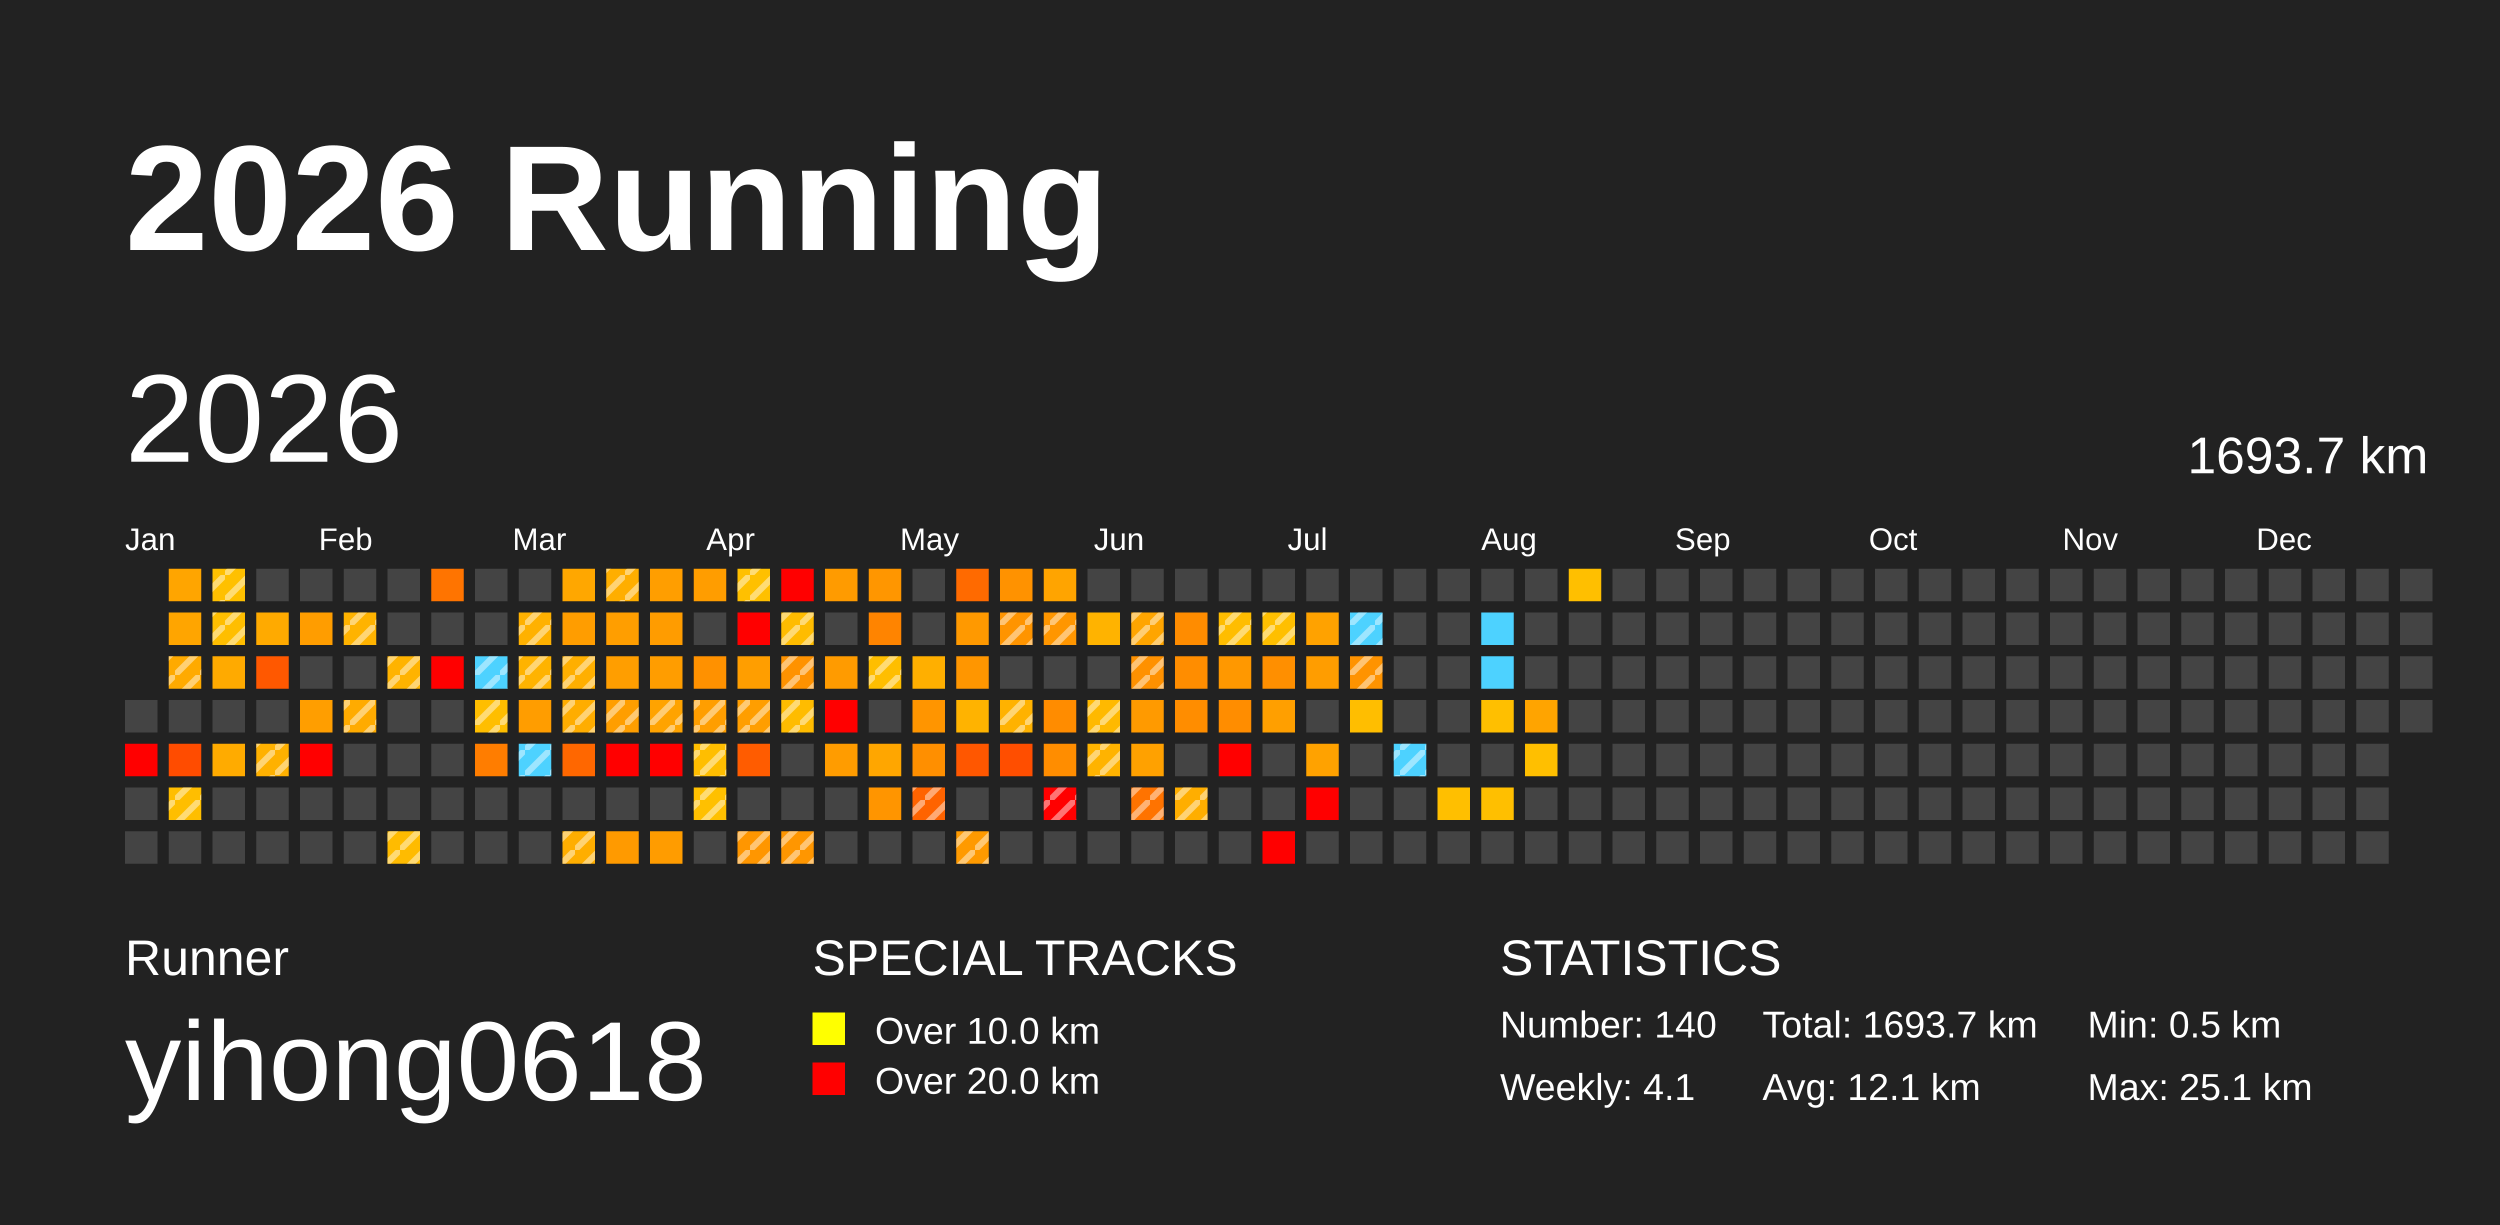
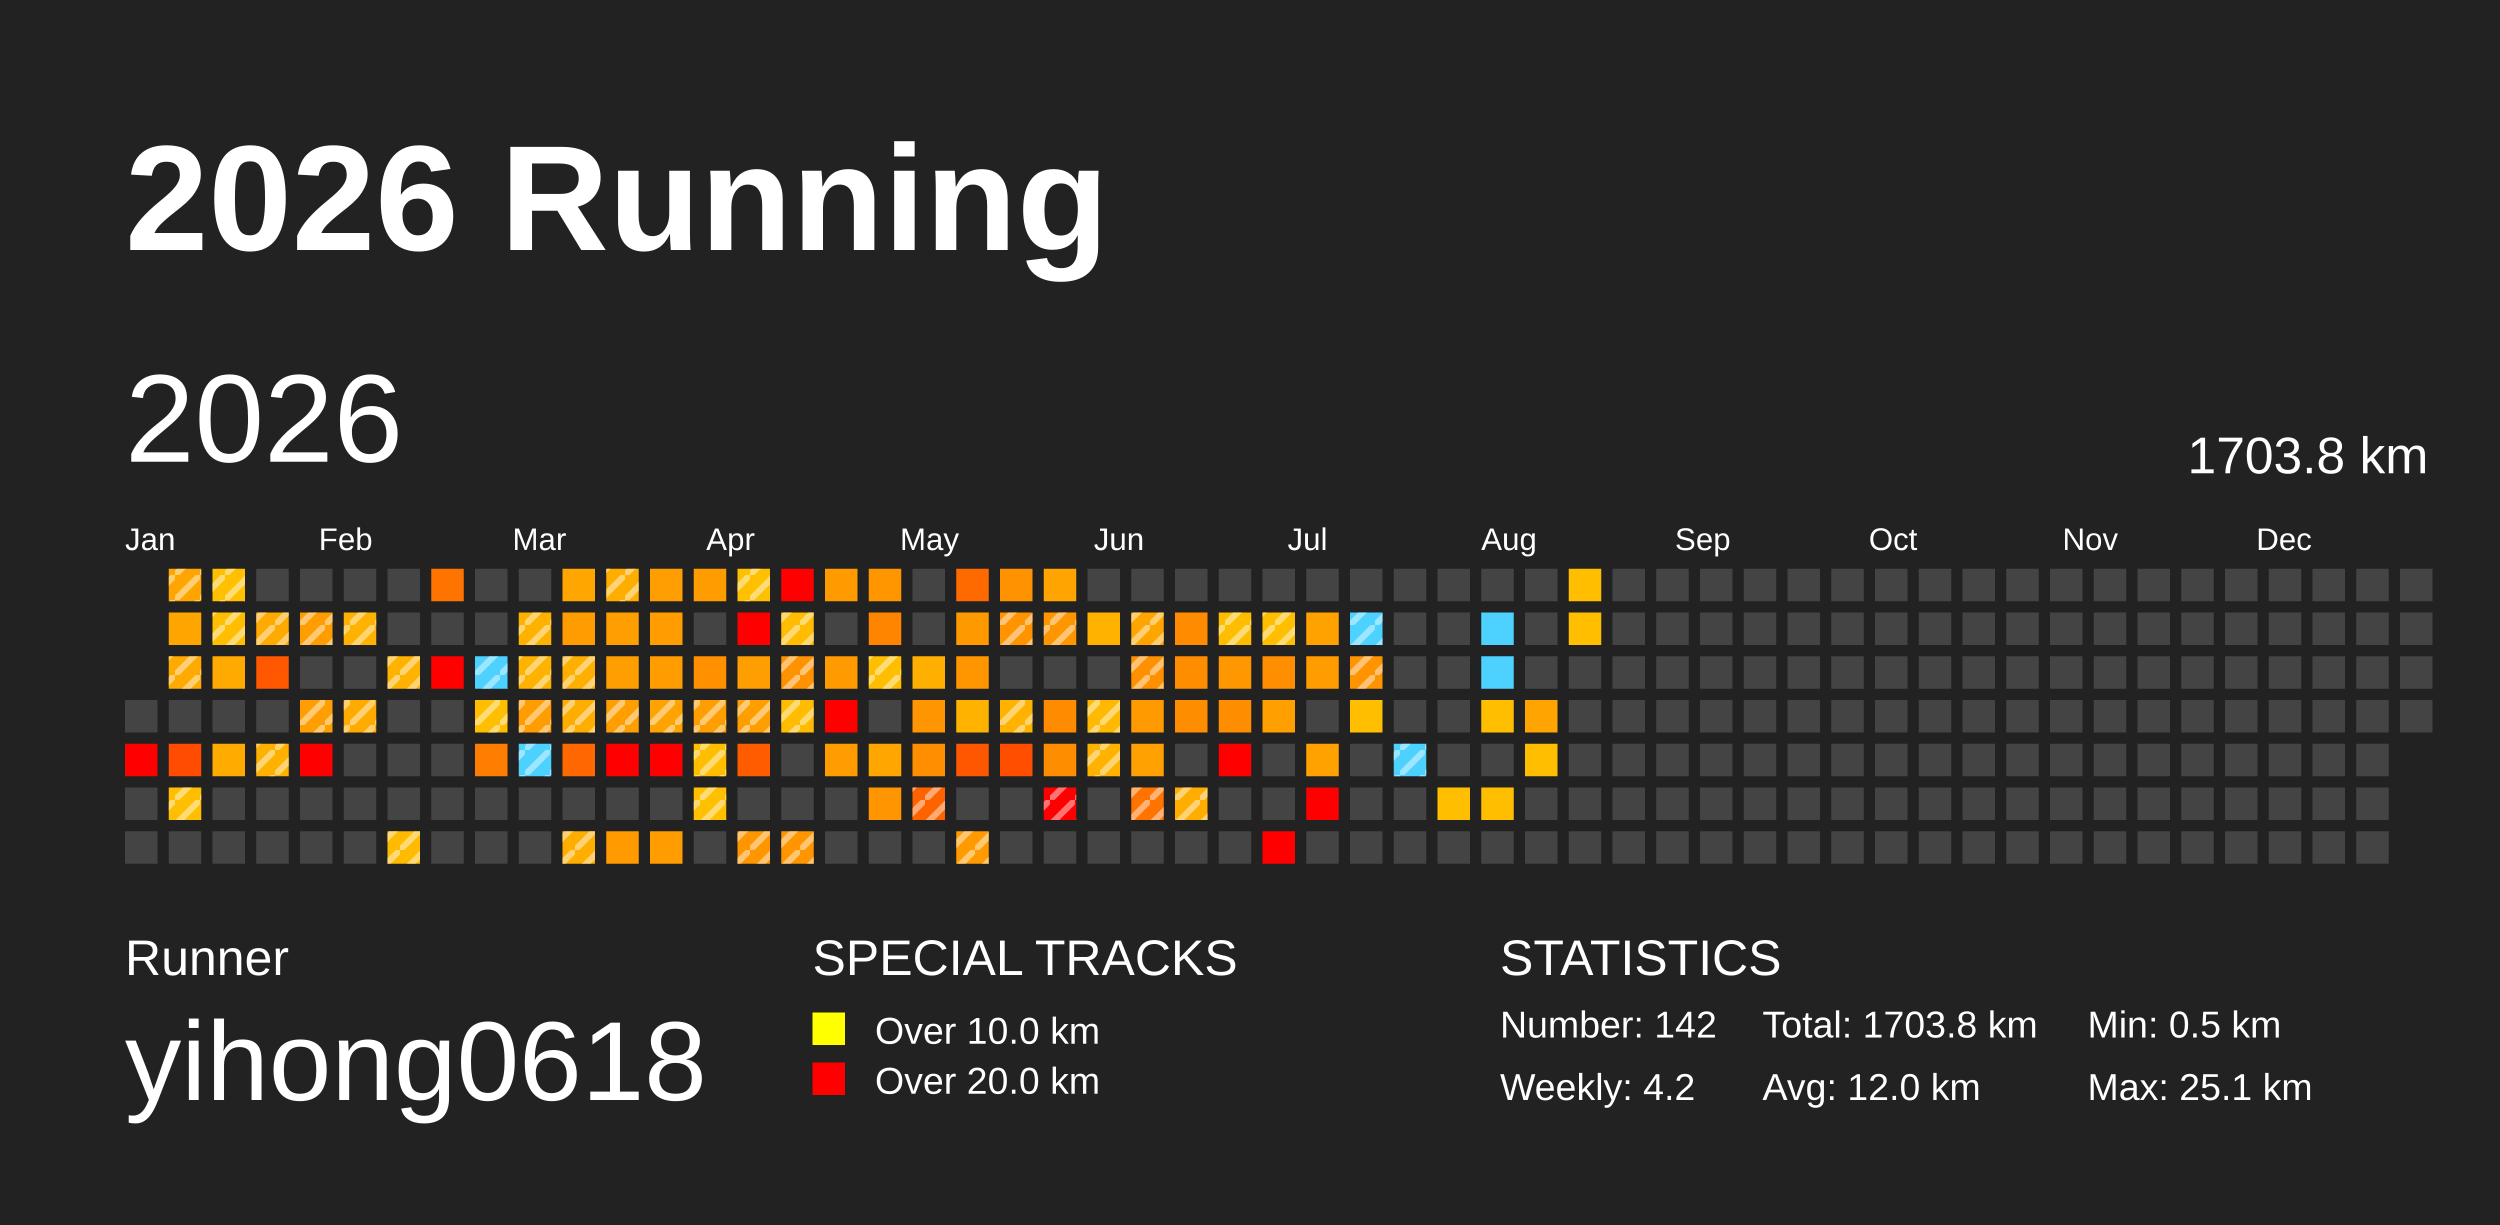
<svg xmlns="http://www.w3.org/2000/svg" baseProfile="full" height="98mm" version="1.1" viewBox="0,0,200,98" width="200mm">
  <defs>
    <pattern height="2" id="indoor-stripe" patternUnits="userSpaceOnUse" width="2">
      <line stroke="white" stroke-opacity="0.45" stroke-width="0.5" x1="0" x2="2" y1="2" y2="0" />
    </pattern>
  </defs>
  <rect fill="#222222" height="98" width="200" x="0" y="0" />
  <text fill="#FFFFFF" style="font-size:12px; font-family:Arial; font-weight:bold;" x="10" y="20">2026 Running</text>
  <text fill="#FFFFFF" style="font-size:4px; font-family:Arial" x="10" y="78">Runner</text>
  <text fill="#FFFFFF" style="font-size:9px; font-family:Arial" x="10" y="88">yihong0618</text>
  <text fill="#FFFFFF" style="font-size:4px; font-family:Arial" x="65" y="78">SPECIAL TRACKS</text>
  <rect fill="yellow" height="2.6" width="2.6" x="65" y="81" />
  <text fill="#FFFFFF" style="font-size:3px; font-family:Arial" x="70" y="83.5">Over 10.0 km</text>
  <rect fill="red" height="2.6" width="2.6" x="65" y="85" />
  <text fill="#FFFFFF" style="font-size:3px; font-family:Arial" x="70" y="87.5">Over 20.0 km</text>
  <text fill="#FFFFFF" style="font-size:4px; font-family:Arial" x="120" y="78">STATISTICS</text>
-   <text fill="#FFFFFF" style="font-size:3px; font-family:Arial" x="120" y="83">Number: 140</text>
-   <text fill="#FFFFFF" style="font-size:3px; font-family:Arial" x="120" y="88">Weekly: 4.1</text>
-   <text fill="#FFFFFF" style="font-size:3px; font-family:Arial" x="141" y="83">Total: 1693.7 km</text>
-   <text fill="#FFFFFF" style="font-size:3px; font-family:Arial" x="141" y="88">Avg: 12.1 km</text>
+   <text fill="#FFFFFF" style="font-size:3px; font-family:Arial" x="120" y="83">Number: 142</text>
+   <text fill="#FFFFFF" style="font-size:3px; font-family:Arial" x="120" y="88">Weekly: 4.2</text>
+   <text fill="#FFFFFF" style="font-size:3px; font-family:Arial" x="141" y="83">Total: 1703.8 km</text>
+   <text fill="#FFFFFF" style="font-size:3px; font-family:Arial" x="141" y="88">Avg: 12.0 km</text>
  <text fill="#FFFFFF" style="font-size:3px; font-family:Arial" x="167" y="83">Min: 0.5 km</text>
  <text fill="#FFFFFF" style="font-size:3px; font-family:Arial" x="167" y="88">Max: 25.1 km</text>
  <text dominant-baseline="hanging" fill="#FFFFFF" style="font-size:10.0px; font-family:Arial;" x="10" y="30">2026</text>
-   <text dominant-baseline="hanging" fill="#FFFFFF" style="font-size:4.125px; font-family:Arial;" x="175" y="35">1693.7 km</text>
+   <text dominant-baseline="hanging" fill="#FFFFFF" style="font-size:4.125px; font-family:Arial;" x="175" y="35">1703.8 km</text>
  <text fill="#FFFFFF" style="font-size:2.5px; font-family:Arial" x="10.0" y="44">Jan</text>
  <text fill="#FFFFFF" style="font-size:2.5px; font-family:Arial" x="25.5" y="44">Feb</text>
  <text fill="#FFFFFF" style="font-size:2.5px; font-family:Arial" x="41.0" y="44">Mar</text>
  <text fill="#FFFFFF" style="font-size:2.5px; font-family:Arial" x="56.5" y="44">Apr</text>
  <text fill="#FFFFFF" style="font-size:2.5px; font-family:Arial" x="72.0" y="44">May</text>
  <text fill="#FFFFFF" style="font-size:2.5px; font-family:Arial" x="87.5" y="44">Jun</text>
  <text fill="#FFFFFF" style="font-size:2.5px; font-family:Arial" x="103.0" y="44">Jul</text>
  <text fill="#FFFFFF" style="font-size:2.5px; font-family:Arial" x="118.5" y="44">Aug</text>
  <text fill="#FFFFFF" style="font-size:2.5px; font-family:Arial" x="134.0" y="44">Sep</text>
  <text fill="#FFFFFF" style="font-size:2.5px; font-family:Arial" x="149.5" y="44">Oct</text>
  <text fill="#FFFFFF" style="font-size:2.5px; font-family:Arial" x="165.0" y="44">Nov</text>
  <text fill="#FFFFFF" style="font-size:2.5px; font-family:Arial" x="180.5" y="44">Dec</text>
  <rect fill="#444444" height="2.6" width="2.6" x="10.0" y="56.0" />
  <rect fill="red" height="2.6" width="2.6" x="10.0" y="59.5" />
  <rect fill="#444444" height="2.6" width="2.6" x="10.0" y="63.0" />
  <rect fill="#444444" height="2.6" width="2.6" x="10.0" y="66.5" />
  <rect fill="#ffa500" height="2.6" width="2.6" x="13.5" y="45.5" />
+   <rect fill="url(#indoor-stripe)" height="2.6" style="pointer-events: none;" width="2.6" x="13.5" y="45.5" />
  <rect fill="#ffa500" height="2.6" width="2.6" x="13.5" y="49.0" />
  <rect fill="#ffaa00" height="2.6" width="2.6" x="13.5" y="52.5" />
  <rect fill="url(#indoor-stripe)" height="2.6" style="pointer-events: none;" width="2.6" x="13.5" y="52.5" />
  <rect fill="#444444" height="2.6" width="2.6" x="13.5" y="56.0" />
  <rect fill="#ff4c00" height="2.6" width="2.6" x="13.5" y="59.5" />
  <rect fill="#ffbe00" height="2.6" width="2.6" x="13.5" y="63.0" />
  <rect fill="url(#indoor-stripe)" height="2.6" style="pointer-events: none;" width="2.6" x="13.5" y="63.0" />
  <rect fill="#444444" height="2.6" width="2.6" x="13.5" y="66.5" />
  <rect fill="#ffc000" height="2.6" width="2.6" x="17.0" y="45.5" />
  <rect fill="url(#indoor-stripe)" height="2.6" style="pointer-events: none;" width="2.6" x="17.0" y="45.5" />
  <rect fill="#ffbe00" height="2.6" width="2.6" x="17.0" y="49.0" />
  <rect fill="url(#indoor-stripe)" height="2.6" style="pointer-events: none;" width="2.6" x="17.0" y="49.0" />
  <rect fill="#ffaa00" height="2.6" width="2.6" x="17.0" y="52.5" />
  <rect fill="#444444" height="2.6" width="2.6" x="17.0" y="56.0" />
  <rect fill="#ffab00" height="2.6" width="2.6" x="17.0" y="59.5" />
  <rect fill="#444444" height="2.6" width="2.6" x="17.0" y="63.0" />
  <rect fill="#444444" height="2.6" width="2.6" x="17.0" y="66.5" />
  <rect fill="#444444" height="2.6" width="2.6" x="20.5" y="45.5" />
  <rect fill="#ffaa00" height="2.6" width="2.6" x="20.5" y="49.0" />
+   <rect fill="url(#indoor-stripe)" height="2.6" style="pointer-events: none;" width="2.6" x="20.5" y="49.0" />
  <rect fill="#ff5800" height="2.6" width="2.6" x="20.5" y="52.5" />
  <rect fill="#444444" height="2.6" width="2.6" x="20.5" y="56.0" />
  <rect fill="#ffb100" height="2.6" width="2.6" x="20.5" y="59.5" />
  <rect fill="url(#indoor-stripe)" height="2.6" style="pointer-events: none;" width="2.6" x="20.5" y="59.5" />
  <rect fill="#444444" height="2.6" width="2.6" x="20.5" y="63.0" />
  <rect fill="#444444" height="2.6" width="2.6" x="20.5" y="66.5" />
  <rect fill="#444444" height="2.6" width="2.6" x="24.0" y="45.5" />
  <rect fill="#ff9d00" height="2.6" width="2.6" x="24.0" y="49.0" />
+   <rect fill="url(#indoor-stripe)" height="2.6" style="pointer-events: none;" width="2.6" x="24.0" y="49.0" />
  <rect fill="#444444" height="2.6" width="2.6" x="24.0" y="52.5" />
  <rect fill="#ff9e00" height="2.6" width="2.6" x="24.0" y="56.0" />
+   <rect fill="url(#indoor-stripe)" height="2.6" style="pointer-events: none;" width="2.6" x="24.0" y="56.0" />
  <rect fill="red" height="2.6" width="2.6" x="24.0" y="59.5" />
  <rect fill="#444444" height="2.6" width="2.6" x="24.0" y="63.0" />
  <rect fill="#444444" height="2.6" width="2.6" x="24.0" y="66.5" />
  <rect fill="#444444" height="2.6" width="2.6" x="27.5" y="45.5" />
  <rect fill="#ffb300" height="2.6" width="2.6" x="27.5" y="49.0" />
  <rect fill="url(#indoor-stripe)" height="2.6" style="pointer-events: none;" width="2.6" x="27.5" y="49.0" />
  <rect fill="#444444" height="2.6" width="2.6" x="27.5" y="52.5" />
  <rect fill="#ffab00" height="2.6" width="2.6" x="27.5" y="56.0" />
  <rect fill="url(#indoor-stripe)" height="2.6" style="pointer-events: none;" width="2.6" x="27.5" y="56.0" />
  <rect fill="#444444" height="2.6" width="2.6" x="27.5" y="59.5" />
  <rect fill="#444444" height="2.6" width="2.6" x="27.5" y="63.0" />
  <rect fill="#444444" height="2.6" width="2.6" x="27.5" y="66.5" />
  <rect fill="#444444" height="2.6" width="2.6" x="31.0" y="45.5" />
  <rect fill="#444444" height="2.6" width="2.6" x="31.0" y="49.0" />
  <rect fill="#ffb300" height="2.6" width="2.6" x="31.0" y="52.5" />
  <rect fill="url(#indoor-stripe)" height="2.6" style="pointer-events: none;" width="2.6" x="31.0" y="52.5" />
  <rect fill="#444444" height="2.6" width="2.6" x="31.0" y="56.0" />
  <rect fill="#444444" height="2.6" width="2.6" x="31.0" y="59.5" />
  <rect fill="#444444" height="2.6" width="2.6" x="31.0" y="63.0" />
  <rect fill="#ffbb00" height="2.6" width="2.6" x="31.0" y="66.5" />
  <rect fill="url(#indoor-stripe)" height="2.6" style="pointer-events: none;" width="2.6" x="31.0" y="66.5" />
  <rect fill="#ff7400" height="2.6" width="2.6" x="34.5" y="45.5" />
  <rect fill="#444444" height="2.6" width="2.6" x="34.5" y="49.0" />
  <rect fill="red" height="2.6" width="2.6" x="34.5" y="52.5" />
  <rect fill="#444444" height="2.6" width="2.6" x="34.5" y="56.0" />
  <rect fill="#444444" height="2.6" width="2.6" x="34.5" y="59.5" />
  <rect fill="#444444" height="2.6" width="2.6" x="34.5" y="63.0" />
  <rect fill="#444444" height="2.6" width="2.6" x="34.5" y="66.5" />
  <rect fill="#444444" height="2.6" width="2.6" x="38.0" y="45.5" />
  <rect fill="#444444" height="2.6" width="2.6" x="38.0" y="49.0" />
  <rect fill="#4dd2ff" height="2.6" width="2.6" x="38.0" y="52.5" />
  <rect fill="url(#indoor-stripe)" height="2.6" style="pointer-events: none;" width="2.6" x="38.0" y="52.5" />
  <rect fill="#ffbe00" height="2.6" width="2.6" x="38.0" y="56.0" />
  <rect fill="url(#indoor-stripe)" height="2.6" style="pointer-events: none;" width="2.6" x="38.0" y="56.0" />
  <rect fill="#ff7d00" height="2.6" width="2.6" x="38.0" y="59.5" />
  <rect fill="#444444" height="2.6" width="2.6" x="38.0" y="63.0" />
  <rect fill="#444444" height="2.6" width="2.6" x="38.0" y="66.5" />
  <rect fill="#444444" height="2.6" width="2.6" x="41.5" y="45.5" />
  <rect fill="#ffb100" height="2.6" width="2.6" x="41.5" y="49.0" />
  <rect fill="url(#indoor-stripe)" height="2.6" style="pointer-events: none;" width="2.6" x="41.5" y="49.0" />
  <rect fill="#ffb300" height="2.6" width="2.6" x="41.5" y="52.5" />
  <rect fill="url(#indoor-stripe)" height="2.6" style="pointer-events: none;" width="2.6" x="41.5" y="52.5" />
  <rect fill="#ff9d00" height="2.6" width="2.6" x="41.5" y="56.0" />
+   <rect fill="url(#indoor-stripe)" height="2.6" style="pointer-events: none;" width="2.6" x="41.5" y="56.0" />
  <rect fill="#4dd2ff" height="2.6" width="2.6" x="41.5" y="59.5" />
  <rect fill="url(#indoor-stripe)" height="2.6" style="pointer-events: none;" width="2.6" x="41.5" y="59.5" />
  <rect fill="#444444" height="2.6" width="2.6" x="41.5" y="63.0" />
  <rect fill="#444444" height="2.6" width="2.6" x="41.5" y="66.5" />
  <rect fill="#ffa700" height="2.6" width="2.6" x="45.0" y="45.5" />
  <rect fill="#ff9d00" height="2.6" width="2.6" x="45.0" y="49.0" />
  <rect fill="#ffaf00" height="2.6" width="2.6" x="45.0" y="52.5" />
  <rect fill="url(#indoor-stripe)" height="2.6" style="pointer-events: none;" width="2.6" x="45.0" y="52.5" />
  <rect fill="#ffad00" height="2.6" width="2.6" x="45.0" y="56.0" />
  <rect fill="url(#indoor-stripe)" height="2.6" style="pointer-events: none;" width="2.6" x="45.0" y="56.0" />
  <rect fill="#ff6700" height="2.6" width="2.6" x="45.0" y="59.5" />
  <rect fill="#444444" height="2.6" width="2.6" x="45.0" y="63.0" />
  <rect fill="#ffae00" height="2.6" width="2.6" x="45.0" y="66.5" />
  <rect fill="url(#indoor-stripe)" height="2.6" style="pointer-events: none;" width="2.6" x="45.0" y="66.5" />
  <rect fill="#ffae00" height="2.6" width="2.6" x="48.5" y="45.5" />
  <rect fill="url(#indoor-stripe)" height="2.6" style="pointer-events: none;" width="2.6" x="48.5" y="45.5" />
  <rect fill="#ff9e00" height="2.6" width="2.6" x="48.5" y="49.0" />
  <rect fill="#ff9e00" height="2.6" width="2.6" x="48.5" y="52.5" />
  <rect fill="#ff9e00" height="2.6" width="2.6" x="48.5" y="56.0" />
  <rect fill="url(#indoor-stripe)" height="2.6" style="pointer-events: none;" width="2.6" x="48.5" y="56.0" />
  <rect fill="red" height="2.6" width="2.6" x="48.5" y="59.5" />
  <rect fill="#444444" height="2.6" width="2.6" x="48.5" y="63.0" />
  <rect fill="#ff9a00" height="2.6" width="2.6" x="48.5" y="66.5" />
  <rect fill="#ff9e00" height="2.6" width="2.6" x="52.0" y="45.5" />
  <rect fill="#ff9c00" height="2.6" width="2.6" x="52.0" y="49.0" />
  <rect fill="#ff9d00" height="2.6" width="2.6" x="52.0" y="52.5" />
  <rect fill="#ffa300" height="2.6" width="2.6" x="52.0" y="56.0" />
  <rect fill="url(#indoor-stripe)" height="2.6" style="pointer-events: none;" width="2.6" x="52.0" y="56.0" />
  <rect fill="red" height="2.6" width="2.6" x="52.0" y="59.5" />
  <rect fill="#444444" height="2.6" width="2.6" x="52.0" y="63.0" />
  <rect fill="#ff9c00" height="2.6" width="2.6" x="52.0" y="66.5" />
  <rect fill="#ff9d00" height="2.6" width="2.6" x="55.5" y="45.5" />
  <rect fill="#444444" height="2.6" width="2.6" x="55.5" y="49.0" />
  <rect fill="#ff9100" height="2.6" width="2.6" x="55.5" y="52.5" />
  <rect fill="#ff9e00" height="2.6" width="2.6" x="55.5" y="56.0" />
  <rect fill="url(#indoor-stripe)" height="2.6" style="pointer-events: none;" width="2.6" x="55.5" y="56.0" />
  <rect fill="#ffbe00" height="2.6" width="2.6" x="55.5" y="59.5" />
  <rect fill="url(#indoor-stripe)" height="2.6" style="pointer-events: none;" width="2.6" x="55.5" y="59.5" />
  <rect fill="#ffc000" height="2.6" width="2.6" x="55.5" y="63.0" />
  <rect fill="url(#indoor-stripe)" height="2.6" style="pointer-events: none;" width="2.6" x="55.5" y="63.0" />
  <rect fill="#444444" height="2.6" width="2.6" x="55.5" y="66.5" />
  <rect fill="#ffc000" height="2.6" width="2.6" x="59.0" y="45.5" />
  <rect fill="url(#indoor-stripe)" height="2.6" style="pointer-events: none;" width="2.6" x="59.0" y="45.5" />
  <rect fill="red" height="2.6" width="2.6" x="59.0" y="49.0" />
  <rect fill="#ff9e00" height="2.6" width="2.6" x="59.0" y="52.5" />
  <rect fill="#ff9e00" height="2.6" width="2.6" x="59.0" y="56.0" />
  <rect fill="url(#indoor-stripe)" height="2.6" style="pointer-events: none;" width="2.6" x="59.0" y="56.0" />
  <rect fill="#ff5c00" height="2.6" width="2.6" x="59.0" y="59.5" />
  <rect fill="#444444" height="2.6" width="2.6" x="59.0" y="63.0" />
  <rect fill="#ff9600" height="2.6" width="2.6" x="59.0" y="66.5" />
  <rect fill="url(#indoor-stripe)" height="2.6" style="pointer-events: none;" width="2.6" x="59.0" y="66.5" />
  <rect fill="red" height="2.6" width="2.6" x="62.5" y="45.5" />
  <rect fill="#ffbc00" height="2.6" width="2.6" x="62.5" y="49.0" />
  <rect fill="url(#indoor-stripe)" height="2.6" style="pointer-events: none;" width="2.6" x="62.5" y="49.0" />
  <rect fill="#ff9200" height="2.6" width="2.6" x="62.5" y="52.5" />
  <rect fill="url(#indoor-stripe)" height="2.6" style="pointer-events: none;" width="2.6" x="62.5" y="52.5" />
  <rect fill="#ffbc00" height="2.6" width="2.6" x="62.5" y="56.0" />
  <rect fill="url(#indoor-stripe)" height="2.6" style="pointer-events: none;" width="2.6" x="62.5" y="56.0" />
  <rect fill="#444444" height="2.6" width="2.6" x="62.5" y="59.5" />
  <rect fill="#444444" height="2.6" width="2.6" x="62.5" y="63.0" />
  <rect fill="#ff9600" height="2.6" width="2.6" x="62.5" y="66.5" />
  <rect fill="url(#indoor-stripe)" height="2.6" style="pointer-events: none;" width="2.6" x="62.5" y="66.5" />
  <rect fill="#ff9b00" height="2.6" width="2.6" x="66.0" y="45.5" />
  <rect fill="#444444" height="2.6" width="2.6" x="66.0" y="49.0" />
  <rect fill="#ff9b00" height="2.6" width="2.6" x="66.0" y="52.5" />
  <rect fill="red" height="2.6" width="2.6" x="66.0" y="56.0" />
  <rect fill="#ff9c00" height="2.6" width="2.6" x="66.0" y="59.5" />
  <rect fill="#444444" height="2.6" width="2.6" x="66.0" y="63.0" />
  <rect fill="#444444" height="2.6" width="2.6" x="66.0" y="66.5" />
  <rect fill="#ff9600" height="2.6" width="2.6" x="69.5" y="45.5" />
  <rect fill="#ff8400" height="2.6" width="2.6" x="69.5" y="49.0" />
  <rect fill="#ffbe00" height="2.6" width="2.6" x="69.5" y="52.5" />
  <rect fill="url(#indoor-stripe)" height="2.6" style="pointer-events: none;" width="2.6" x="69.5" y="52.5" />
  <rect fill="#444444" height="2.6" width="2.6" x="69.5" y="56.0" />
  <rect fill="#ffa600" height="2.6" width="2.6" x="69.5" y="59.5" />
  <rect fill="#ff9500" height="2.6" width="2.6" x="69.5" y="63.0" />
  <rect fill="#444444" height="2.6" width="2.6" x="69.5" y="66.5" />
  <rect fill="#444444" height="2.6" width="2.6" x="73.0" y="45.5" />
  <rect fill="#444444" height="2.6" width="2.6" x="73.0" y="49.0" />
  <rect fill="#ffaf00" height="2.6" width="2.6" x="73.0" y="52.5" />
  <rect fill="#ff9500" height="2.6" width="2.6" x="73.0" y="56.0" />
  <rect fill="#ff8f00" height="2.6" width="2.6" x="73.0" y="59.5" />
  <rect fill="#ff6300" height="2.6" width="2.6" x="73.0" y="63.0" />
  <rect fill="url(#indoor-stripe)" height="2.6" style="pointer-events: none;" width="2.6" x="73.0" y="63.0" />
  <rect fill="#444444" height="2.6" width="2.6" x="73.0" y="66.5" />
  <rect fill="#ff6a00" height="2.6" width="2.6" x="76.5" y="45.5" />
  <rect fill="#ff9900" height="2.6" width="2.6" x="76.5" y="49.0" />
  <rect fill="#ff9600" height="2.6" width="2.6" x="76.5" y="52.5" />
  <rect fill="#ffb300" height="2.6" width="2.6" x="76.5" y="56.0" />
  <rect fill="#ff5700" height="2.6" width="2.6" x="76.5" y="59.5" />
  <rect fill="#444444" height="2.6" width="2.6" x="76.5" y="63.0" />
  <rect fill="#ff9a00" height="2.6" width="2.6" x="76.5" y="66.5" />
  <rect fill="url(#indoor-stripe)" height="2.6" style="pointer-events: none;" width="2.6" x="76.5" y="66.5" />
  <rect fill="#ff9200" height="2.6" width="2.6" x="80.0" y="45.5" />
  <rect fill="#ff9400" height="2.6" width="2.6" x="80.0" y="49.0" />
  <rect fill="url(#indoor-stripe)" height="2.6" style="pointer-events: none;" width="2.6" x="80.0" y="49.0" />
  <rect fill="#444444" height="2.6" width="2.6" x="80.0" y="52.5" />
  <rect fill="#ffb200" height="2.6" width="2.6" x="80.0" y="56.0" />
  <rect fill="url(#indoor-stripe)" height="2.6" style="pointer-events: none;" width="2.6" x="80.0" y="56.0" />
  <rect fill="#ff4e00" height="2.6" width="2.6" x="80.0" y="59.5" />
  <rect fill="#444444" height="2.6" width="2.6" x="80.0" y="63.0" />
  <rect fill="#444444" height="2.6" width="2.6" x="80.0" y="66.5" />
  <rect fill="#ffa400" height="2.6" width="2.6" x="83.5" y="45.5" />
  <rect fill="#ff9600" height="2.6" width="2.6" x="83.5" y="49.0" />
  <rect fill="url(#indoor-stripe)" height="2.6" style="pointer-events: none;" width="2.6" x="83.5" y="49.0" />
  <rect fill="#444444" height="2.6" width="2.6" x="83.5" y="52.5" />
  <rect fill="#ff8c00" height="2.6" width="2.6" x="83.5" y="56.0" />
  <rect fill="#ff8d00" height="2.6" width="2.6" x="83.5" y="59.5" />
  <rect fill="red" height="2.6" width="2.6" x="83.5" y="63.0" />
  <rect fill="url(#indoor-stripe)" height="2.6" style="pointer-events: none;" width="2.6" x="83.5" y="63.0" />
  <rect fill="#444444" height="2.6" width="2.6" x="83.5" y="66.5" />
  <rect fill="#444444" height="2.6" width="2.6" x="87.0" y="45.5" />
  <rect fill="#ffb300" height="2.6" width="2.6" x="87.0" y="49.0" />
  <rect fill="#444444" height="2.6" width="2.6" x="87.0" y="52.5" />
  <rect fill="#ffb900" height="2.6" width="2.6" x="87.0" y="56.0" />
  <rect fill="url(#indoor-stripe)" height="2.6" style="pointer-events: none;" width="2.6" x="87.0" y="56.0" />
  <rect fill="#ffb300" height="2.6" width="2.6" x="87.0" y="59.5" />
  <rect fill="url(#indoor-stripe)" height="2.6" style="pointer-events: none;" width="2.6" x="87.0" y="59.5" />
  <rect fill="#444444" height="2.6" width="2.6" x="87.0" y="63.0" />
  <rect fill="#444444" height="2.6" width="2.6" x="87.0" y="66.5" />
  <rect fill="#444444" height="2.6" width="2.6" x="90.5" y="45.5" />
  <rect fill="#ffa500" height="2.6" width="2.6" x="90.5" y="49.0" />
  <rect fill="url(#indoor-stripe)" height="2.6" style="pointer-events: none;" width="2.6" x="90.5" y="49.0" />
  <rect fill="#ff9100" height="2.6" width="2.6" x="90.5" y="52.5" />
  <rect fill="url(#indoor-stripe)" height="2.6" style="pointer-events: none;" width="2.6" x="90.5" y="52.5" />
  <rect fill="#ff9a00" height="2.6" width="2.6" x="90.5" y="56.0" />
  <rect fill="#ffa100" height="2.6" width="2.6" x="90.5" y="59.5" />
  <rect fill="#ff7300" height="2.6" width="2.6" x="90.5" y="63.0" />
  <rect fill="url(#indoor-stripe)" height="2.6" style="pointer-events: none;" width="2.6" x="90.5" y="63.0" />
  <rect fill="#444444" height="2.6" width="2.6" x="90.5" y="66.5" />
  <rect fill="#444444" height="2.6" width="2.6" x="94.0" y="45.5" />
  <rect fill="#ff8c00" height="2.6" width="2.6" x="94.0" y="49.0" />
  <rect fill="#ff8d00" height="2.6" width="2.6" x="94.0" y="52.5" />
  <rect fill="#ff8d00" height="2.6" width="2.6" x="94.0" y="56.0" />
  <rect fill="#444444" height="2.6" width="2.6" x="94.0" y="59.5" />
  <rect fill="#ffae00" height="2.6" width="2.6" x="94.0" y="63.0" />
  <rect fill="url(#indoor-stripe)" height="2.6" style="pointer-events: none;" width="2.6" x="94.0" y="63.0" />
  <rect fill="#444444" height="2.6" width="2.6" x="94.0" y="66.5" />
  <rect fill="#444444" height="2.6" width="2.6" x="97.5" y="45.5" />
  <rect fill="#ffbd00" height="2.6" width="2.6" x="97.5" y="49.0" />
  <rect fill="url(#indoor-stripe)" height="2.6" style="pointer-events: none;" width="2.6" x="97.5" y="49.0" />
  <rect fill="#ff9800" height="2.6" width="2.6" x="97.5" y="52.5" />
  <rect fill="#ff8d00" height="2.6" width="2.6" x="97.5" y="56.0" />
  <rect fill="red" height="2.6" width="2.6" x="97.5" y="59.5" />
  <rect fill="#444444" height="2.6" width="2.6" x="97.5" y="63.0" />
  <rect fill="#444444" height="2.6" width="2.6" x="97.5" y="66.5" />
  <rect fill="#444444" height="2.6" width="2.6" x="101.0" y="45.5" />
  <rect fill="#ffbf00" height="2.6" width="2.6" x="101.0" y="49.0" />
  <rect fill="url(#indoor-stripe)" height="2.6" style="pointer-events: none;" width="2.6" x="101.0" y="49.0" />
  <rect fill="#ff8f00" height="2.6" width="2.6" x="101.0" y="52.5" />
  <rect fill="#ff9f00" height="2.6" width="2.6" x="101.0" y="56.0" />
  <rect fill="#444444" height="2.6" width="2.6" x="101.0" y="59.5" />
  <rect fill="#444444" height="2.6" width="2.6" x="101.0" y="63.0" />
  <rect fill="red" height="2.6" width="2.6" x="101.0" y="66.5" />
  <rect fill="#444444" height="2.6" width="2.6" x="104.5" y="45.5" />
  <rect fill="#ffa200" height="2.6" width="2.6" x="104.5" y="49.0" />
  <rect fill="#ff9d00" height="2.6" width="2.6" x="104.5" y="52.5" />
  <rect fill="#444444" height="2.6" width="2.6" x="104.5" y="56.0" />
  <rect fill="#ffa200" height="2.6" width="2.6" x="104.5" y="59.5" />
  <rect fill="red" height="2.6" width="2.6" x="104.5" y="63.0" />
  <rect fill="#444444" height="2.6" width="2.6" x="104.5" y="66.5" />
  <rect fill="#444444" height="2.6" width="2.6" x="108.0" y="45.5" />
  <rect fill="#4dd2ff" height="2.6" width="2.6" x="108.0" y="49.0" />
  <rect fill="url(#indoor-stripe)" height="2.6" style="pointer-events: none;" width="2.6" x="108.0" y="49.0" />
  <rect fill="#ff9300" height="2.6" width="2.6" x="108.0" y="52.5" />
  <rect fill="url(#indoor-stripe)" height="2.6" style="pointer-events: none;" width="2.6" x="108.0" y="52.5" />
  <rect fill="#ffbe00" height="2.6" width="2.6" x="108.0" y="56.0" />
  <rect fill="#444444" height="2.6" width="2.6" x="108.0" y="59.5" />
  <rect fill="#444444" height="2.6" width="2.6" x="108.0" y="63.0" />
  <rect fill="#444444" height="2.6" width="2.6" x="108.0" y="66.5" />
  <rect fill="#444444" height="2.6" width="2.6" x="111.5" y="45.5" />
  <rect fill="#444444" height="2.6" width="2.6" x="111.5" y="49.0" />
  <rect fill="#444444" height="2.6" width="2.6" x="111.5" y="52.5" />
  <rect fill="#444444" height="2.6" width="2.6" x="111.5" y="56.0" />
  <rect fill="#4dd2ff" height="2.6" width="2.6" x="111.5" y="59.5" />
  <rect fill="url(#indoor-stripe)" height="2.6" style="pointer-events: none;" width="2.6" x="111.5" y="59.5" />
  <rect fill="#444444" height="2.6" width="2.6" x="111.5" y="63.0" />
  <rect fill="#444444" height="2.6" width="2.6" x="111.5" y="66.5" />
  <rect fill="#444444" height="2.6" width="2.6" x="115.0" y="45.5" />
  <rect fill="#444444" height="2.6" width="2.6" x="115.0" y="49.0" />
  <rect fill="#444444" height="2.6" width="2.6" x="115.0" y="52.5" />
  <rect fill="#444444" height="2.6" width="2.6" x="115.0" y="56.0" />
  <rect fill="#444444" height="2.6" width="2.6" x="115.0" y="59.5" />
  <rect fill="#ffbf00" height="2.6" width="2.6" x="115.0" y="63.0" />
  <rect fill="#444444" height="2.6" width="2.6" x="115.0" y="66.5" />
  <rect fill="#444444" height="2.6" width="2.6" x="118.5" y="45.5" />
  <rect fill="#4dd2ff" height="2.6" width="2.6" x="118.5" y="49.0" />
  <rect fill="#4dd2ff" height="2.6" width="2.6" x="118.5" y="52.5" />
  <rect fill="#ffbf00" height="2.6" width="2.6" x="118.5" y="56.0" />
  <rect fill="#444444" height="2.6" width="2.6" x="118.5" y="59.5" />
  <rect fill="#ffbf00" height="2.6" width="2.6" x="118.5" y="63.0" />
  <rect fill="#444444" height="2.6" width="2.6" x="118.5" y="66.5" />
  <rect fill="#444444" height="2.6" width="2.6" x="122.0" y="45.5" />
  <rect fill="#444444" height="2.6" width="2.6" x="122.0" y="49.0" />
  <rect fill="#444444" height="2.6" width="2.6" x="122.0" y="52.5" />
  <rect fill="#ffa400" height="2.6" width="2.6" x="122.0" y="56.0" />
  <rect fill="#ffbf00" height="2.6" width="2.6" x="122.0" y="59.5" />
  <rect fill="#444444" height="2.6" width="2.6" x="122.0" y="63.0" />
  <rect fill="#444444" height="2.6" width="2.6" x="122.0" y="66.5" />
  <rect fill="#ffbf00" height="2.6" width="2.6" x="125.5" y="45.5" />
-   <rect fill="#444444" height="2.6" width="2.6" x="125.5" y="49.0" />
+   <rect fill="#ffbf00" height="2.6" width="2.6" x="125.5" y="49.0" />
  <rect fill="#444444" height="2.6" width="2.6" x="125.5" y="52.5" />
  <rect fill="#444444" height="2.6" width="2.6" x="125.5" y="56.0" />
  <rect fill="#444444" height="2.6" width="2.6" x="125.5" y="59.5" />
  <rect fill="#444444" height="2.6" width="2.6" x="125.5" y="63.0" />
  <rect fill="#444444" height="2.6" width="2.6" x="125.5" y="66.5" />
  <rect fill="#444444" height="2.6" width="2.6" x="129.0" y="45.5" />
  <rect fill="#444444" height="2.6" width="2.6" x="129.0" y="49.0" />
  <rect fill="#444444" height="2.6" width="2.6" x="129.0" y="52.5" />
  <rect fill="#444444" height="2.6" width="2.6" x="129.0" y="56.0" />
  <rect fill="#444444" height="2.6" width="2.6" x="129.0" y="59.5" />
  <rect fill="#444444" height="2.6" width="2.6" x="129.0" y="63.0" />
  <rect fill="#444444" height="2.6" width="2.6" x="129.0" y="66.5" />
  <rect fill="#444444" height="2.6" width="2.6" x="132.5" y="45.5" />
  <rect fill="#444444" height="2.6" width="2.6" x="132.5" y="49.0" />
  <rect fill="#444444" height="2.6" width="2.6" x="132.5" y="52.5" />
  <rect fill="#444444" height="2.6" width="2.6" x="132.5" y="56.0" />
  <rect fill="#444444" height="2.6" width="2.6" x="132.5" y="59.5" />
  <rect fill="#444444" height="2.6" width="2.6" x="132.5" y="63.0" />
  <rect fill="#444444" height="2.6" width="2.6" x="132.5" y="66.5" />
  <rect fill="#444444" height="2.6" width="2.6" x="136.0" y="45.5" />
  <rect fill="#444444" height="2.6" width="2.6" x="136.0" y="49.0" />
  <rect fill="#444444" height="2.6" width="2.6" x="136.0" y="52.5" />
  <rect fill="#444444" height="2.6" width="2.6" x="136.0" y="56.0" />
  <rect fill="#444444" height="2.6" width="2.6" x="136.0" y="59.5" />
  <rect fill="#444444" height="2.6" width="2.6" x="136.0" y="63.0" />
  <rect fill="#444444" height="2.6" width="2.6" x="136.0" y="66.5" />
  <rect fill="#444444" height="2.6" width="2.6" x="139.5" y="45.5" />
  <rect fill="#444444" height="2.6" width="2.6" x="139.5" y="49.0" />
  <rect fill="#444444" height="2.6" width="2.6" x="139.5" y="52.5" />
  <rect fill="#444444" height="2.6" width="2.6" x="139.5" y="56.0" />
  <rect fill="#444444" height="2.6" width="2.6" x="139.5" y="59.5" />
  <rect fill="#444444" height="2.6" width="2.6" x="139.5" y="63.0" />
  <rect fill="#444444" height="2.6" width="2.6" x="139.5" y="66.5" />
  <rect fill="#444444" height="2.6" width="2.6" x="143.0" y="45.5" />
  <rect fill="#444444" height="2.6" width="2.6" x="143.0" y="49.0" />
  <rect fill="#444444" height="2.6" width="2.6" x="143.0" y="52.5" />
  <rect fill="#444444" height="2.6" width="2.6" x="143.0" y="56.0" />
  <rect fill="#444444" height="2.6" width="2.6" x="143.0" y="59.5" />
  <rect fill="#444444" height="2.6" width="2.6" x="143.0" y="63.0" />
  <rect fill="#444444" height="2.6" width="2.6" x="143.0" y="66.5" />
  <rect fill="#444444" height="2.6" width="2.6" x="146.5" y="45.5" />
  <rect fill="#444444" height="2.6" width="2.6" x="146.5" y="49.0" />
  <rect fill="#444444" height="2.6" width="2.6" x="146.5" y="52.5" />
  <rect fill="#444444" height="2.6" width="2.6" x="146.5" y="56.0" />
  <rect fill="#444444" height="2.6" width="2.6" x="146.5" y="59.5" />
  <rect fill="#444444" height="2.6" width="2.6" x="146.5" y="63.0" />
  <rect fill="#444444" height="2.6" width="2.6" x="146.5" y="66.5" />
  <rect fill="#444444" height="2.6" width="2.6" x="150.0" y="45.5" />
  <rect fill="#444444" height="2.6" width="2.6" x="150.0" y="49.0" />
  <rect fill="#444444" height="2.6" width="2.6" x="150.0" y="52.5" />
  <rect fill="#444444" height="2.6" width="2.6" x="150.0" y="56.0" />
  <rect fill="#444444" height="2.6" width="2.6" x="150.0" y="59.5" />
  <rect fill="#444444" height="2.6" width="2.6" x="150.0" y="63.0" />
  <rect fill="#444444" height="2.6" width="2.6" x="150.0" y="66.5" />
  <rect fill="#444444" height="2.6" width="2.6" x="153.5" y="45.5" />
  <rect fill="#444444" height="2.6" width="2.6" x="153.5" y="49.0" />
  <rect fill="#444444" height="2.6" width="2.6" x="153.5" y="52.5" />
  <rect fill="#444444" height="2.6" width="2.6" x="153.5" y="56.0" />
  <rect fill="#444444" height="2.6" width="2.6" x="153.5" y="59.5" />
  <rect fill="#444444" height="2.6" width="2.6" x="153.5" y="63.0" />
  <rect fill="#444444" height="2.6" width="2.6" x="153.5" y="66.5" />
  <rect fill="#444444" height="2.6" width="2.6" x="157.0" y="45.5" />
  <rect fill="#444444" height="2.6" width="2.6" x="157.0" y="49.0" />
  <rect fill="#444444" height="2.6" width="2.6" x="157.0" y="52.5" />
  <rect fill="#444444" height="2.6" width="2.6" x="157.0" y="56.0" />
  <rect fill="#444444" height="2.6" width="2.6" x="157.0" y="59.5" />
  <rect fill="#444444" height="2.6" width="2.6" x="157.0" y="63.0" />
  <rect fill="#444444" height="2.6" width="2.6" x="157.0" y="66.5" />
  <rect fill="#444444" height="2.6" width="2.6" x="160.5" y="45.5" />
  <rect fill="#444444" height="2.6" width="2.6" x="160.5" y="49.0" />
  <rect fill="#444444" height="2.6" width="2.6" x="160.5" y="52.5" />
  <rect fill="#444444" height="2.6" width="2.6" x="160.5" y="56.0" />
  <rect fill="#444444" height="2.6" width="2.6" x="160.5" y="59.5" />
  <rect fill="#444444" height="2.6" width="2.6" x="160.5" y="63.0" />
  <rect fill="#444444" height="2.6" width="2.6" x="160.5" y="66.5" />
  <rect fill="#444444" height="2.6" width="2.6" x="164.0" y="45.5" />
  <rect fill="#444444" height="2.6" width="2.6" x="164.0" y="49.0" />
  <rect fill="#444444" height="2.6" width="2.6" x="164.0" y="52.5" />
  <rect fill="#444444" height="2.6" width="2.6" x="164.0" y="56.0" />
  <rect fill="#444444" height="2.6" width="2.6" x="164.0" y="59.5" />
  <rect fill="#444444" height="2.6" width="2.6" x="164.0" y="63.0" />
  <rect fill="#444444" height="2.6" width="2.6" x="164.0" y="66.5" />
  <rect fill="#444444" height="2.6" width="2.6" x="167.5" y="45.5" />
  <rect fill="#444444" height="2.6" width="2.6" x="167.5" y="49.0" />
  <rect fill="#444444" height="2.6" width="2.6" x="167.5" y="52.5" />
  <rect fill="#444444" height="2.6" width="2.6" x="167.5" y="56.0" />
  <rect fill="#444444" height="2.6" width="2.6" x="167.5" y="59.5" />
  <rect fill="#444444" height="2.6" width="2.6" x="167.5" y="63.0" />
  <rect fill="#444444" height="2.6" width="2.6" x="167.5" y="66.5" />
  <rect fill="#444444" height="2.6" width="2.6" x="171.0" y="45.5" />
  <rect fill="#444444" height="2.6" width="2.6" x="171.0" y="49.0" />
  <rect fill="#444444" height="2.6" width="2.6" x="171.0" y="52.5" />
  <rect fill="#444444" height="2.6" width="2.6" x="171.0" y="56.0" />
  <rect fill="#444444" height="2.6" width="2.6" x="171.0" y="59.5" />
  <rect fill="#444444" height="2.6" width="2.6" x="171.0" y="63.0" />
  <rect fill="#444444" height="2.6" width="2.6" x="171.0" y="66.5" />
  <rect fill="#444444" height="2.6" width="2.6" x="174.5" y="45.5" />
  <rect fill="#444444" height="2.6" width="2.6" x="174.5" y="49.0" />
  <rect fill="#444444" height="2.6" width="2.6" x="174.5" y="52.5" />
  <rect fill="#444444" height="2.6" width="2.6" x="174.5" y="56.0" />
  <rect fill="#444444" height="2.6" width="2.6" x="174.5" y="59.5" />
  <rect fill="#444444" height="2.6" width="2.6" x="174.5" y="63.0" />
  <rect fill="#444444" height="2.6" width="2.6" x="174.5" y="66.5" />
  <rect fill="#444444" height="2.6" width="2.6" x="178.0" y="45.5" />
  <rect fill="#444444" height="2.6" width="2.6" x="178.0" y="49.0" />
  <rect fill="#444444" height="2.6" width="2.6" x="178.0" y="52.5" />
  <rect fill="#444444" height="2.6" width="2.6" x="178.0" y="56.0" />
  <rect fill="#444444" height="2.6" width="2.6" x="178.0" y="59.5" />
  <rect fill="#444444" height="2.6" width="2.6" x="178.0" y="63.0" />
  <rect fill="#444444" height="2.6" width="2.6" x="178.0" y="66.5" />
  <rect fill="#444444" height="2.6" width="2.6" x="181.5" y="45.5" />
  <rect fill="#444444" height="2.6" width="2.6" x="181.5" y="49.0" />
  <rect fill="#444444" height="2.6" width="2.6" x="181.5" y="52.5" />
  <rect fill="#444444" height="2.6" width="2.6" x="181.5" y="56.0" />
  <rect fill="#444444" height="2.6" width="2.6" x="181.5" y="59.5" />
  <rect fill="#444444" height="2.6" width="2.6" x="181.5" y="63.0" />
  <rect fill="#444444" height="2.6" width="2.6" x="181.5" y="66.5" />
  <rect fill="#444444" height="2.6" width="2.6" x="185.0" y="45.5" />
  <rect fill="#444444" height="2.6" width="2.6" x="185.0" y="49.0" />
  <rect fill="#444444" height="2.6" width="2.6" x="185.0" y="52.5" />
  <rect fill="#444444" height="2.6" width="2.6" x="185.0" y="56.0" />
  <rect fill="#444444" height="2.6" width="2.6" x="185.0" y="59.5" />
  <rect fill="#444444" height="2.6" width="2.6" x="185.0" y="63.0" />
  <rect fill="#444444" height="2.6" width="2.6" x="185.0" y="66.5" />
  <rect fill="#444444" height="2.6" width="2.6" x="188.5" y="45.5" />
  <rect fill="#444444" height="2.6" width="2.6" x="188.5" y="49.0" />
  <rect fill="#444444" height="2.6" width="2.6" x="188.5" y="52.5" />
  <rect fill="#444444" height="2.6" width="2.6" x="188.5" y="56.0" />
  <rect fill="#444444" height="2.6" width="2.6" x="188.5" y="59.5" />
  <rect fill="#444444" height="2.6" width="2.6" x="188.5" y="63.0" />
  <rect fill="#444444" height="2.6" width="2.6" x="188.5" y="66.5" />
  <rect fill="#444444" height="2.6" width="2.6" x="192.0" y="45.5" />
  <rect fill="#444444" height="2.6" width="2.6" x="192.0" y="49.0" />
  <rect fill="#444444" height="2.6" width="2.6" x="192.0" y="52.5" />
  <rect fill="#444444" height="2.6" width="2.6" x="192.0" y="56.0" />
</svg>
